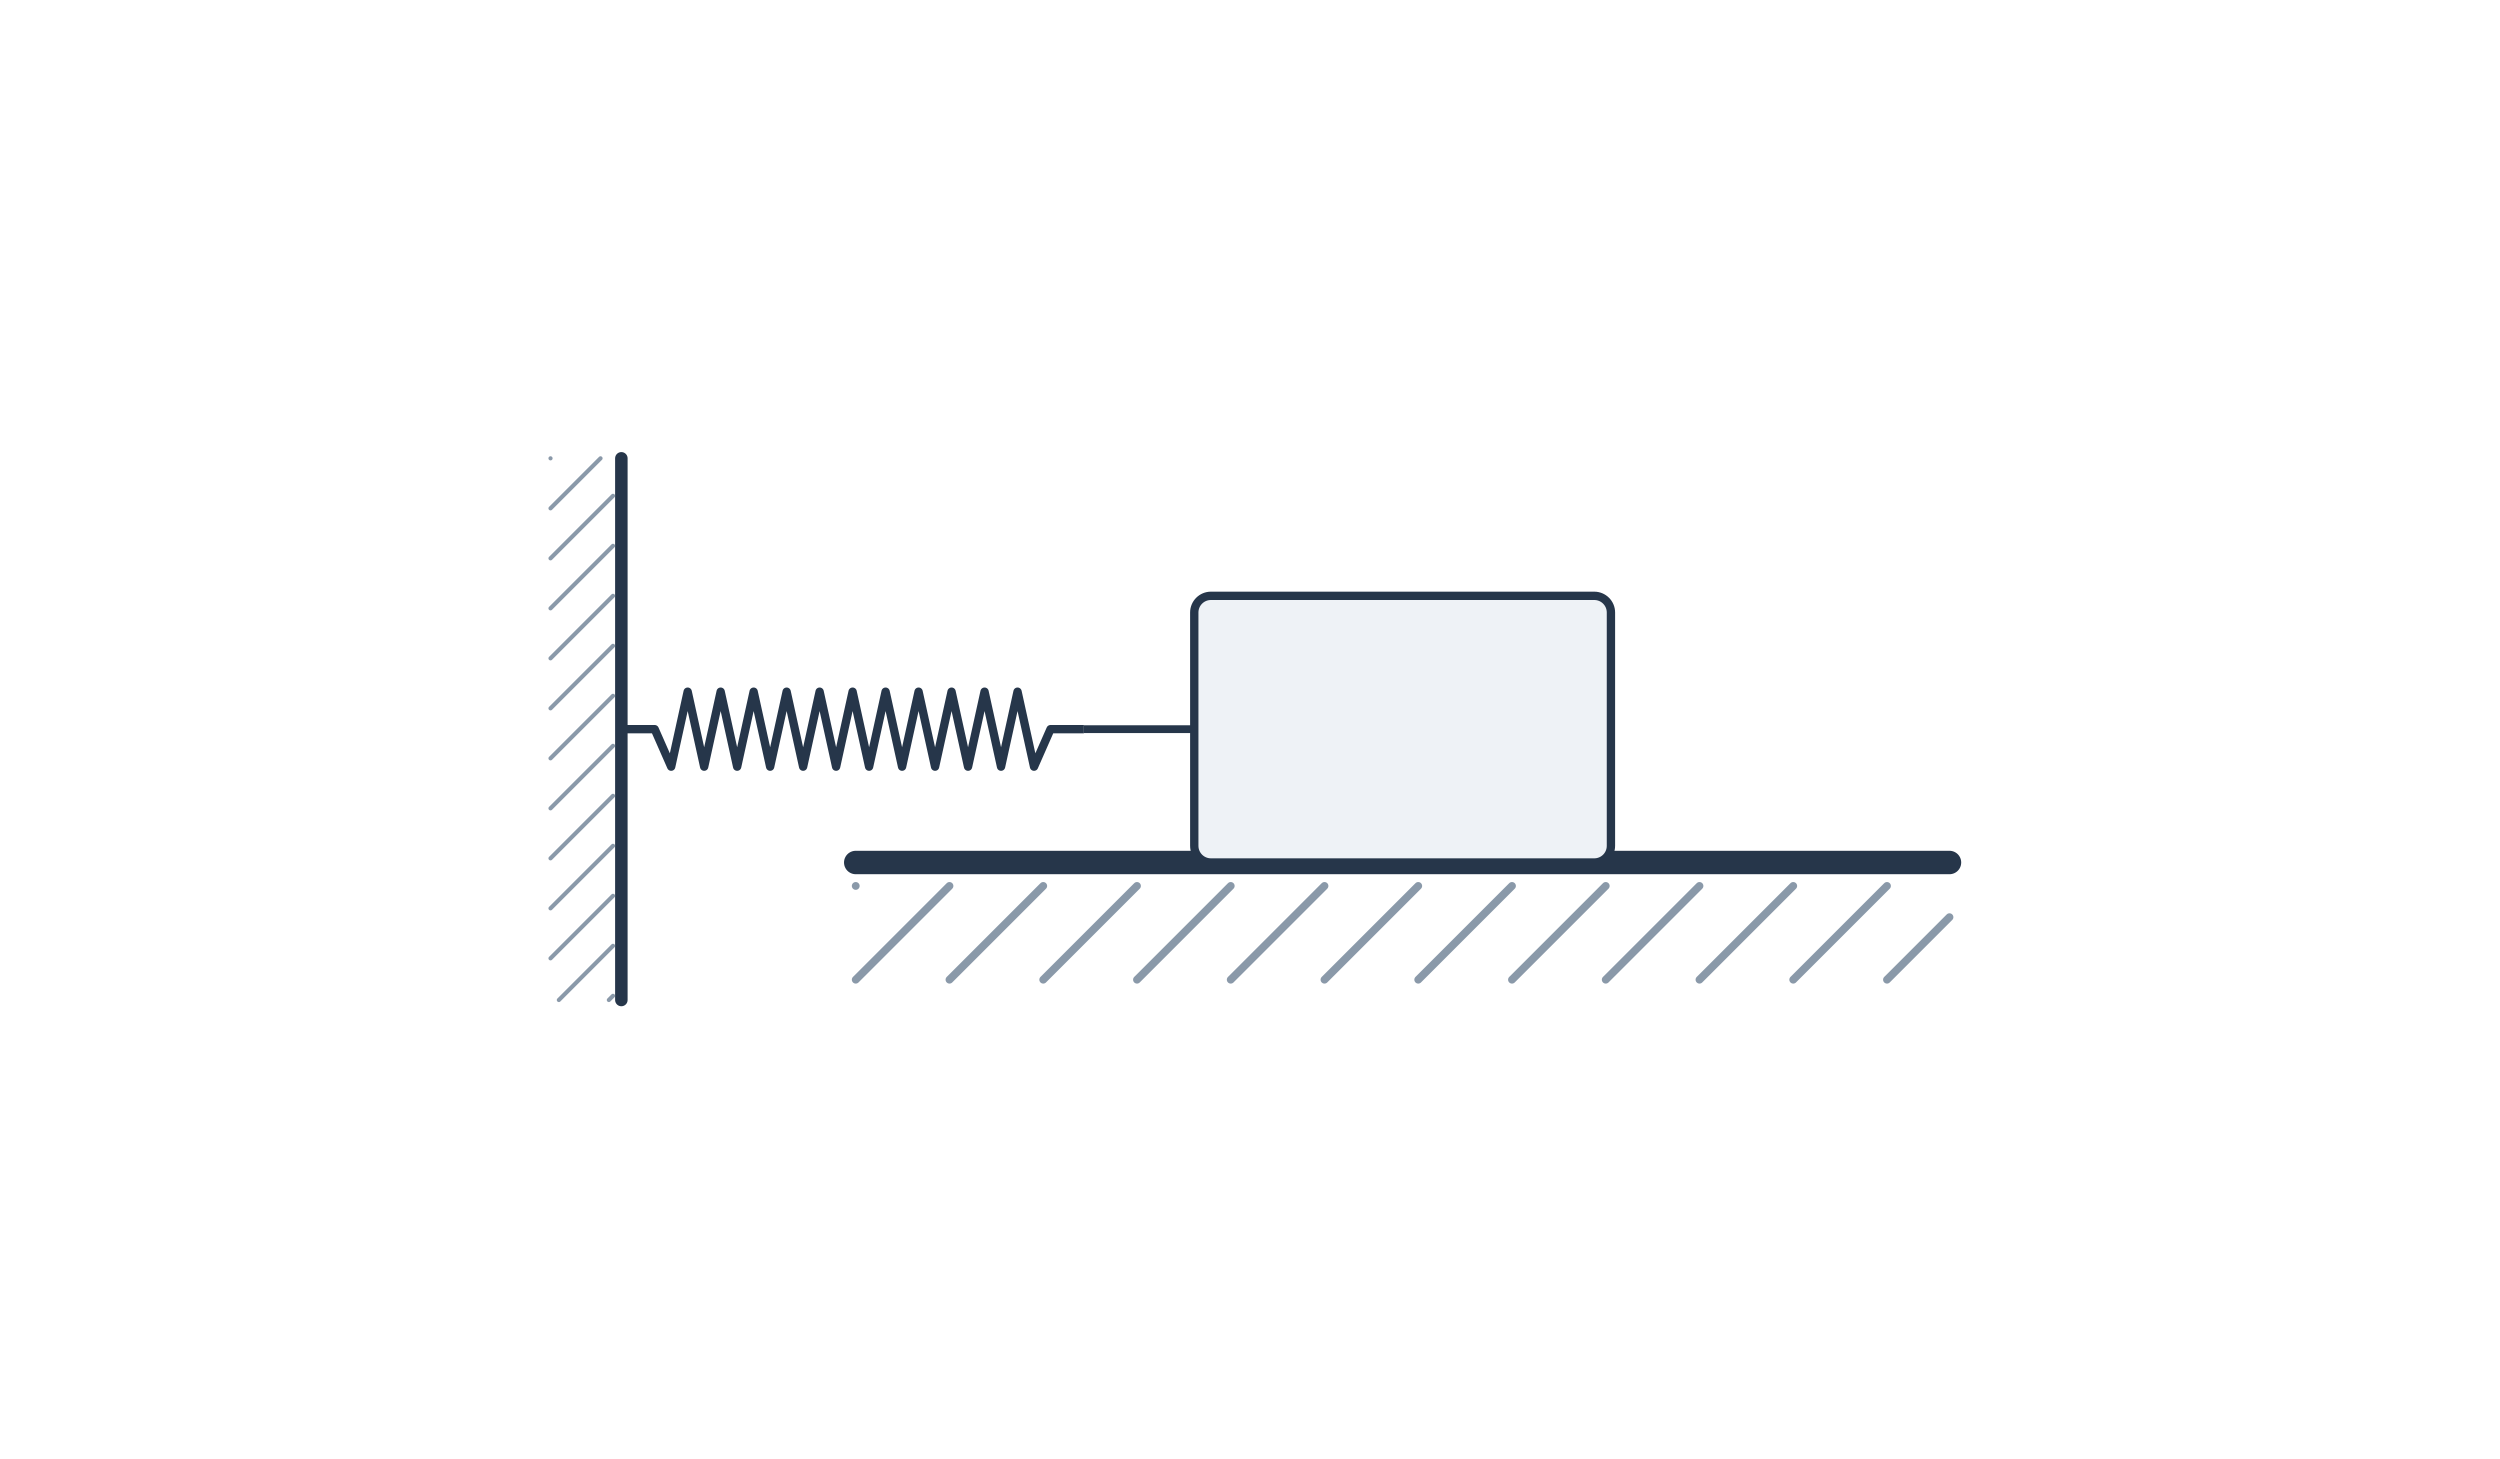
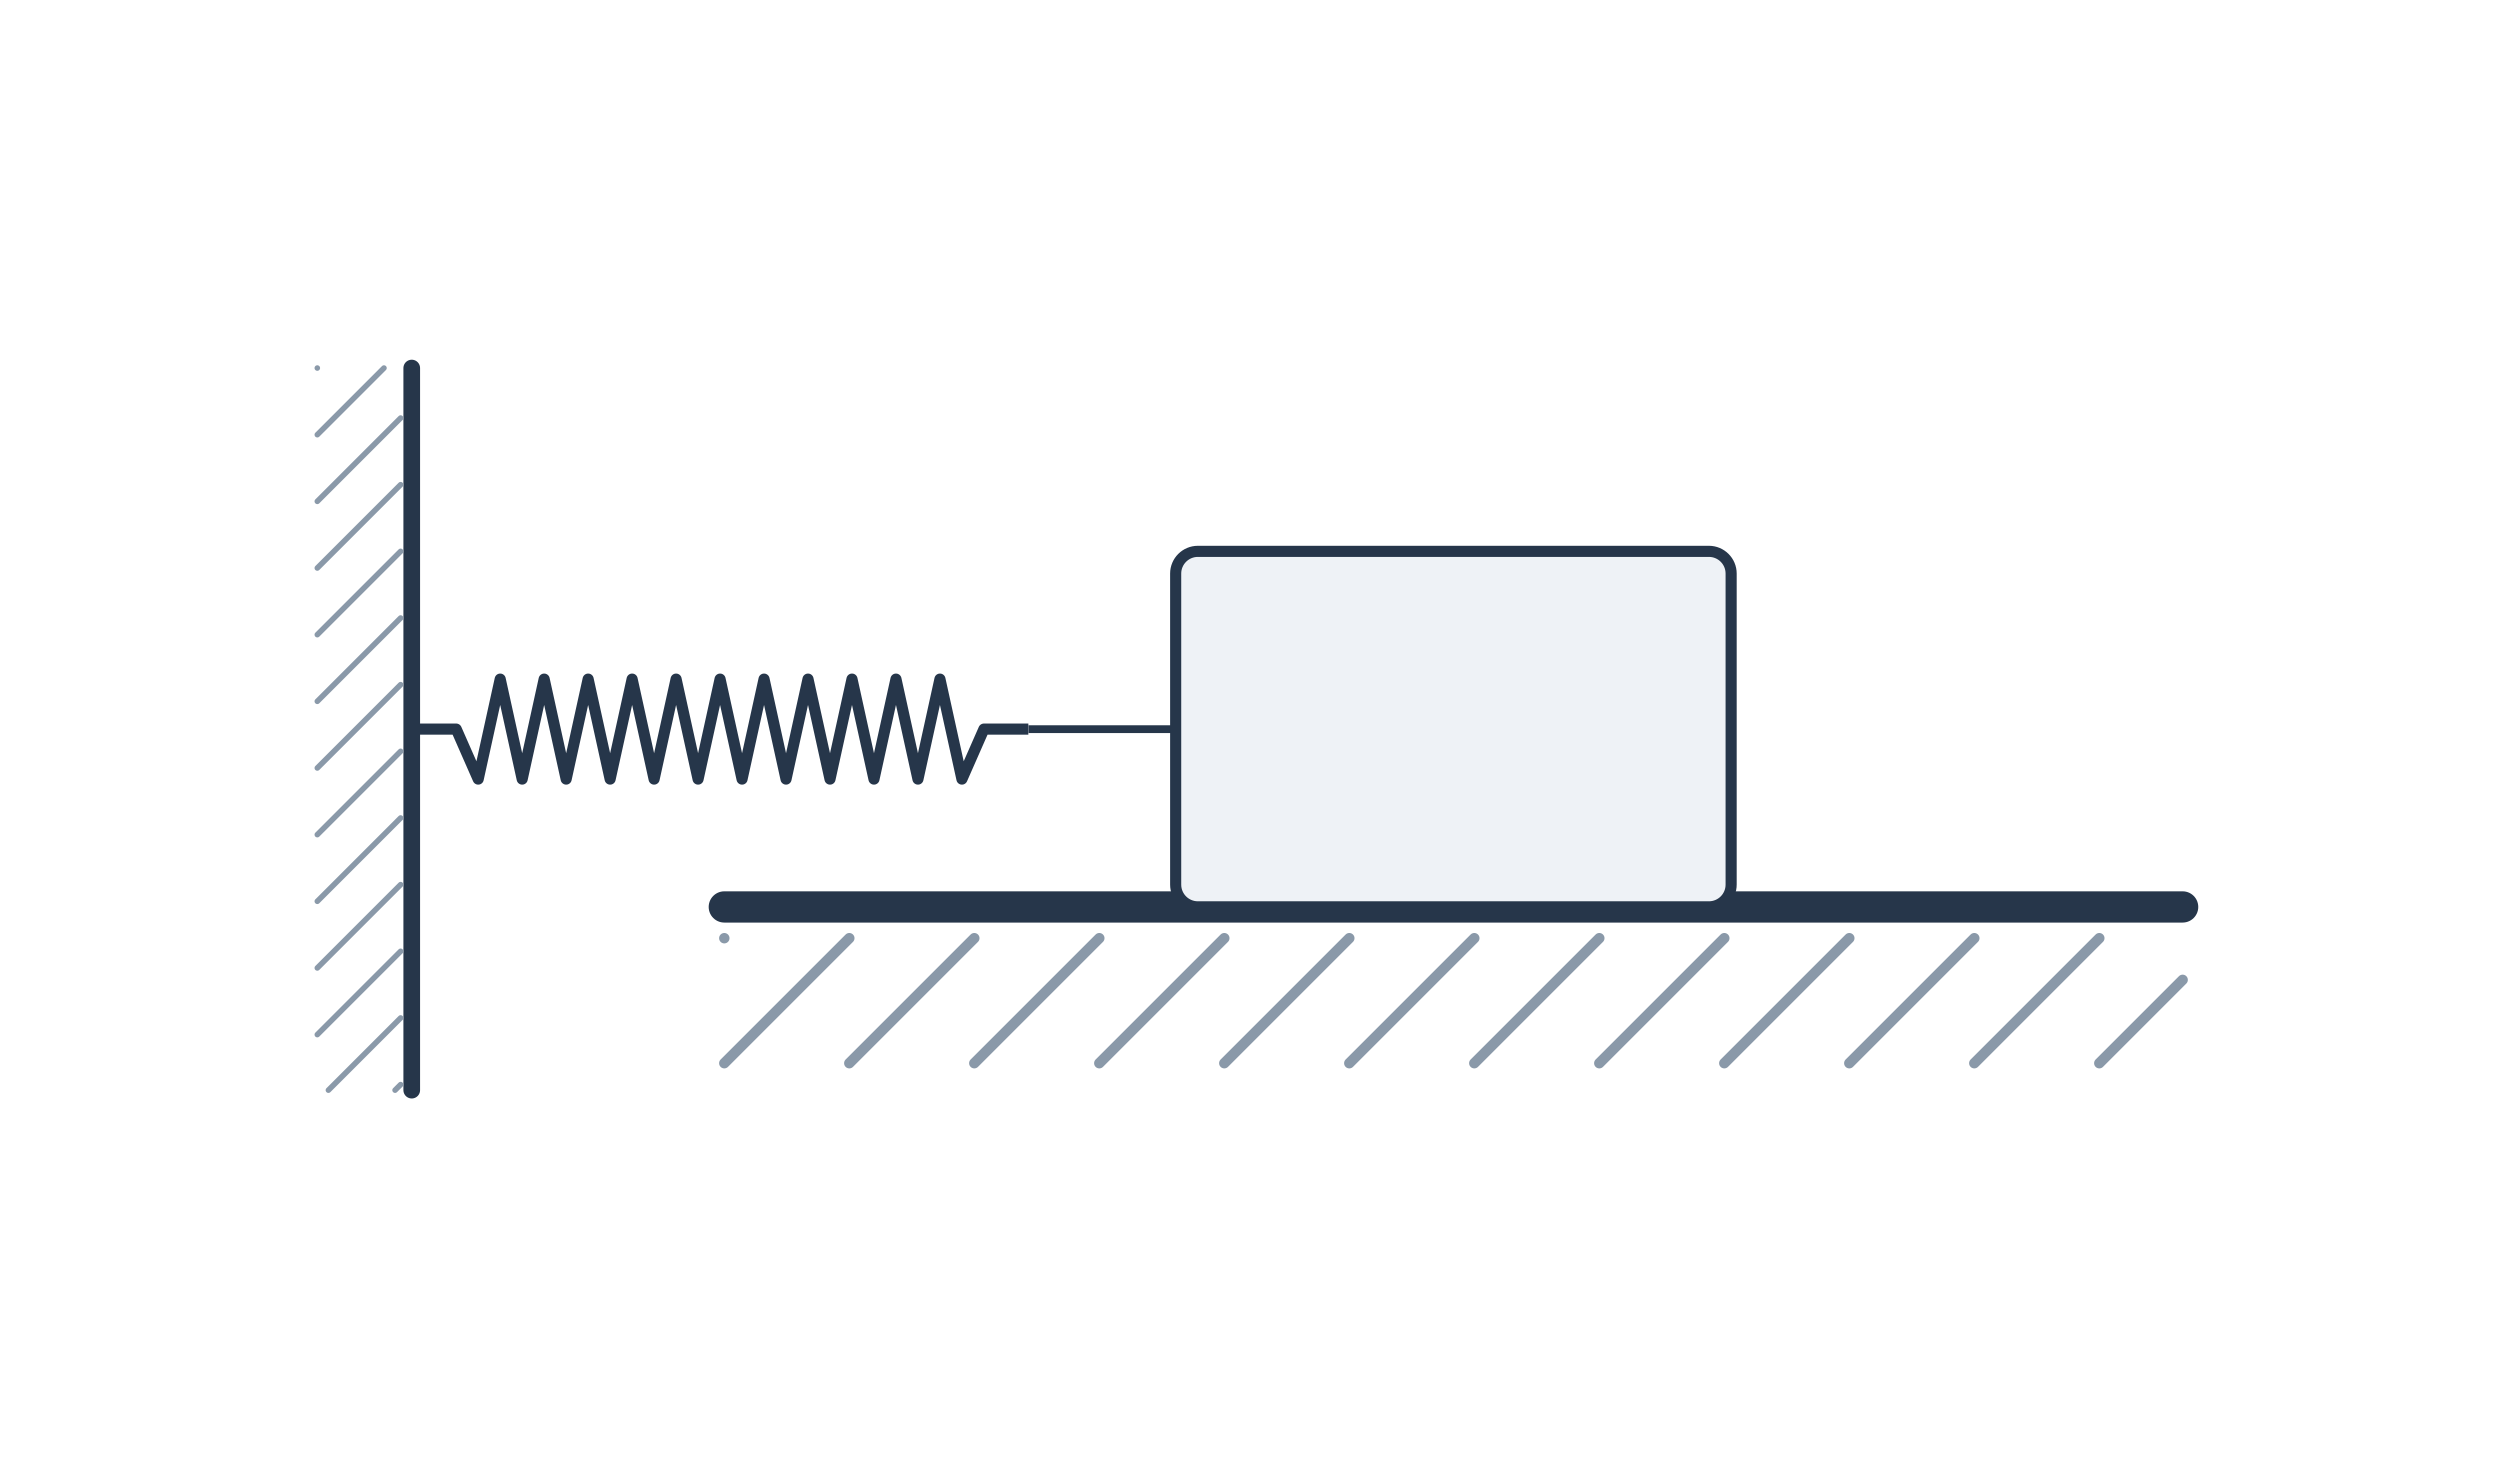
<svg xmlns="http://www.w3.org/2000/svg" viewBox="0 0 960 560" width="960" height="560" preserveAspectRatio="xMidYMid meet">
-   <g transform="translate(298.6 85.2) scale(3) rotate(0 80 80)">
+   <g transform="translate(238.133 20.267) scale(4) rotate(0 80 80)">
    <line x1="10" y1="82" x2="150" y2="82" stroke="#26364a" stroke-width="3" stroke-linecap="round" fill="none" />
    <line x1="10" y1="85" x2="10" y2="85" stroke="#8a99a9" stroke-width="1" stroke-linecap="round" fill="none" />
    <line x1="10" y1="97" x2="22" y2="85" stroke="#8a99a9" stroke-width="1" stroke-linecap="round" fill="none" />
    <line x1="22" y1="97" x2="34" y2="85" stroke="#8a99a9" stroke-width="1" stroke-linecap="round" fill="none" />
    <line x1="34" y1="97" x2="46" y2="85" stroke="#8a99a9" stroke-width="1" stroke-linecap="round" fill="none" />
    <line x1="46" y1="97" x2="58" y2="85" stroke="#8a99a9" stroke-width="1" stroke-linecap="round" fill="none" />
    <line x1="58" y1="97" x2="70" y2="85" stroke="#8a99a9" stroke-width="1" stroke-linecap="round" fill="none" />
    <line x1="70" y1="97" x2="82" y2="85" stroke="#8a99a9" stroke-width="1" stroke-linecap="round" fill="none" />
    <line x1="82" y1="97" x2="94" y2="85" stroke="#8a99a9" stroke-width="1" stroke-linecap="round" fill="none" />
    <line x1="94" y1="97" x2="106" y2="85" stroke="#8a99a9" stroke-width="1" stroke-linecap="round" fill="none" />
    <line x1="106" y1="97" x2="118" y2="85" stroke="#8a99a9" stroke-width="1" stroke-linecap="round" fill="none" />
    <line x1="118" y1="97" x2="130" y2="85" stroke="#8a99a9" stroke-width="1" stroke-linecap="round" fill="none" />
    <line x1="130" y1="97" x2="142" y2="85" stroke="#8a99a9" stroke-width="1" stroke-linecap="round" fill="none" />
    <line x1="142" y1="97" x2="150" y2="89" stroke="#8a99a9" stroke-width="1" stroke-linecap="round" fill="none" />
  </g>
-   <g transform="translate(110.6 152) scale(1.6) rotate(0 80 80)">
+   <g transform="translate(-12.533 109.333) scale(2.133) rotate(0 80 80)">
    <line x1="80" y1="15" x2="80" y2="145" stroke="#26364a" stroke-width="3" stroke-linecap="round" fill="none" />
    <line x1="63" y1="15" x2="63" y2="15" stroke="#8a99a9" stroke-width="1" stroke-linecap="round" fill="none" />
    <line x1="63" y1="27" x2="75" y2="15" stroke="#8a99a9" stroke-width="1" stroke-linecap="round" fill="none" />
    <line x1="63" y1="39" x2="78" y2="24" stroke="#8a99a9" stroke-width="1" stroke-linecap="round" fill="none" />
    <line x1="63" y1="51" x2="78" y2="36" stroke="#8a99a9" stroke-width="1" stroke-linecap="round" fill="none" />
    <line x1="63" y1="63" x2="78" y2="48" stroke="#8a99a9" stroke-width="1" stroke-linecap="round" fill="none" />
    <line x1="63" y1="75" x2="78" y2="60" stroke="#8a99a9" stroke-width="1" stroke-linecap="round" fill="none" />
    <line x1="63" y1="87" x2="78" y2="72" stroke="#8a99a9" stroke-width="1" stroke-linecap="round" fill="none" />
    <line x1="63" y1="99" x2="78" y2="84" stroke="#8a99a9" stroke-width="1" stroke-linecap="round" fill="none" />
    <line x1="63" y1="111" x2="78" y2="96" stroke="#8a99a9" stroke-width="1" stroke-linecap="round" fill="none" />
    <line x1="63" y1="123" x2="78" y2="108" stroke="#8a99a9" stroke-width="1" stroke-linecap="round" fill="none" />
    <line x1="63" y1="135" x2="78" y2="120" stroke="#8a99a9" stroke-width="1" stroke-linecap="round" fill="none" />
    <line x1="65" y1="145" x2="78" y2="132" stroke="#8a99a9" stroke-width="1" stroke-linecap="round" fill="none" />
    <line x1="77" y1="145" x2="78" y2="144" stroke="#8a99a9" stroke-width="1" stroke-linecap="round" fill="none" />
  </g>
-   <g transform="translate(198.6 152) scale(1.6) rotate(0 80 80)">
+   <g transform="translate(104.8 109.333) scale(2.133) rotate(0 80 80)">
    <polyline points="25,80 33,80 36.958,89 40.917,71 44.875,89 48.833,71 52.792,89 56.75,71 60.708,89 64.667,71 68.625,89 72.583,71 76.542,89 80.5,71 84.458,89 88.417,71 92.375,89 96.333,71 100.292,89 104.25,71 108.208,89 112.167,71 116.125,89 120.083,71 124.042,89 128,80 136,80" fill="none" stroke="#26364a" stroke-width="2" stroke-linejoin="round" />
  </g>
-   <g transform="translate(410.6 156.8) scale(1.6) rotate(0 80 80)">
+   <g transform="translate(387.467 115.733) scale(2.133) rotate(0 80 80)">
    <rect x="30" y="45" width="100" height="64" rx="4" fill="#eef2f6" stroke="#26364a" stroke-width="2" />
  </g>
-   <polyline points="416.2,280 458.6,280" fill="none" stroke="#26364a" stroke-width="3" stroke-linejoin="round" />
+   <polyline points="394.933,280 451.467,280" fill="none" stroke="#26364a" stroke-width="3" stroke-linejoin="round" />
</svg>
